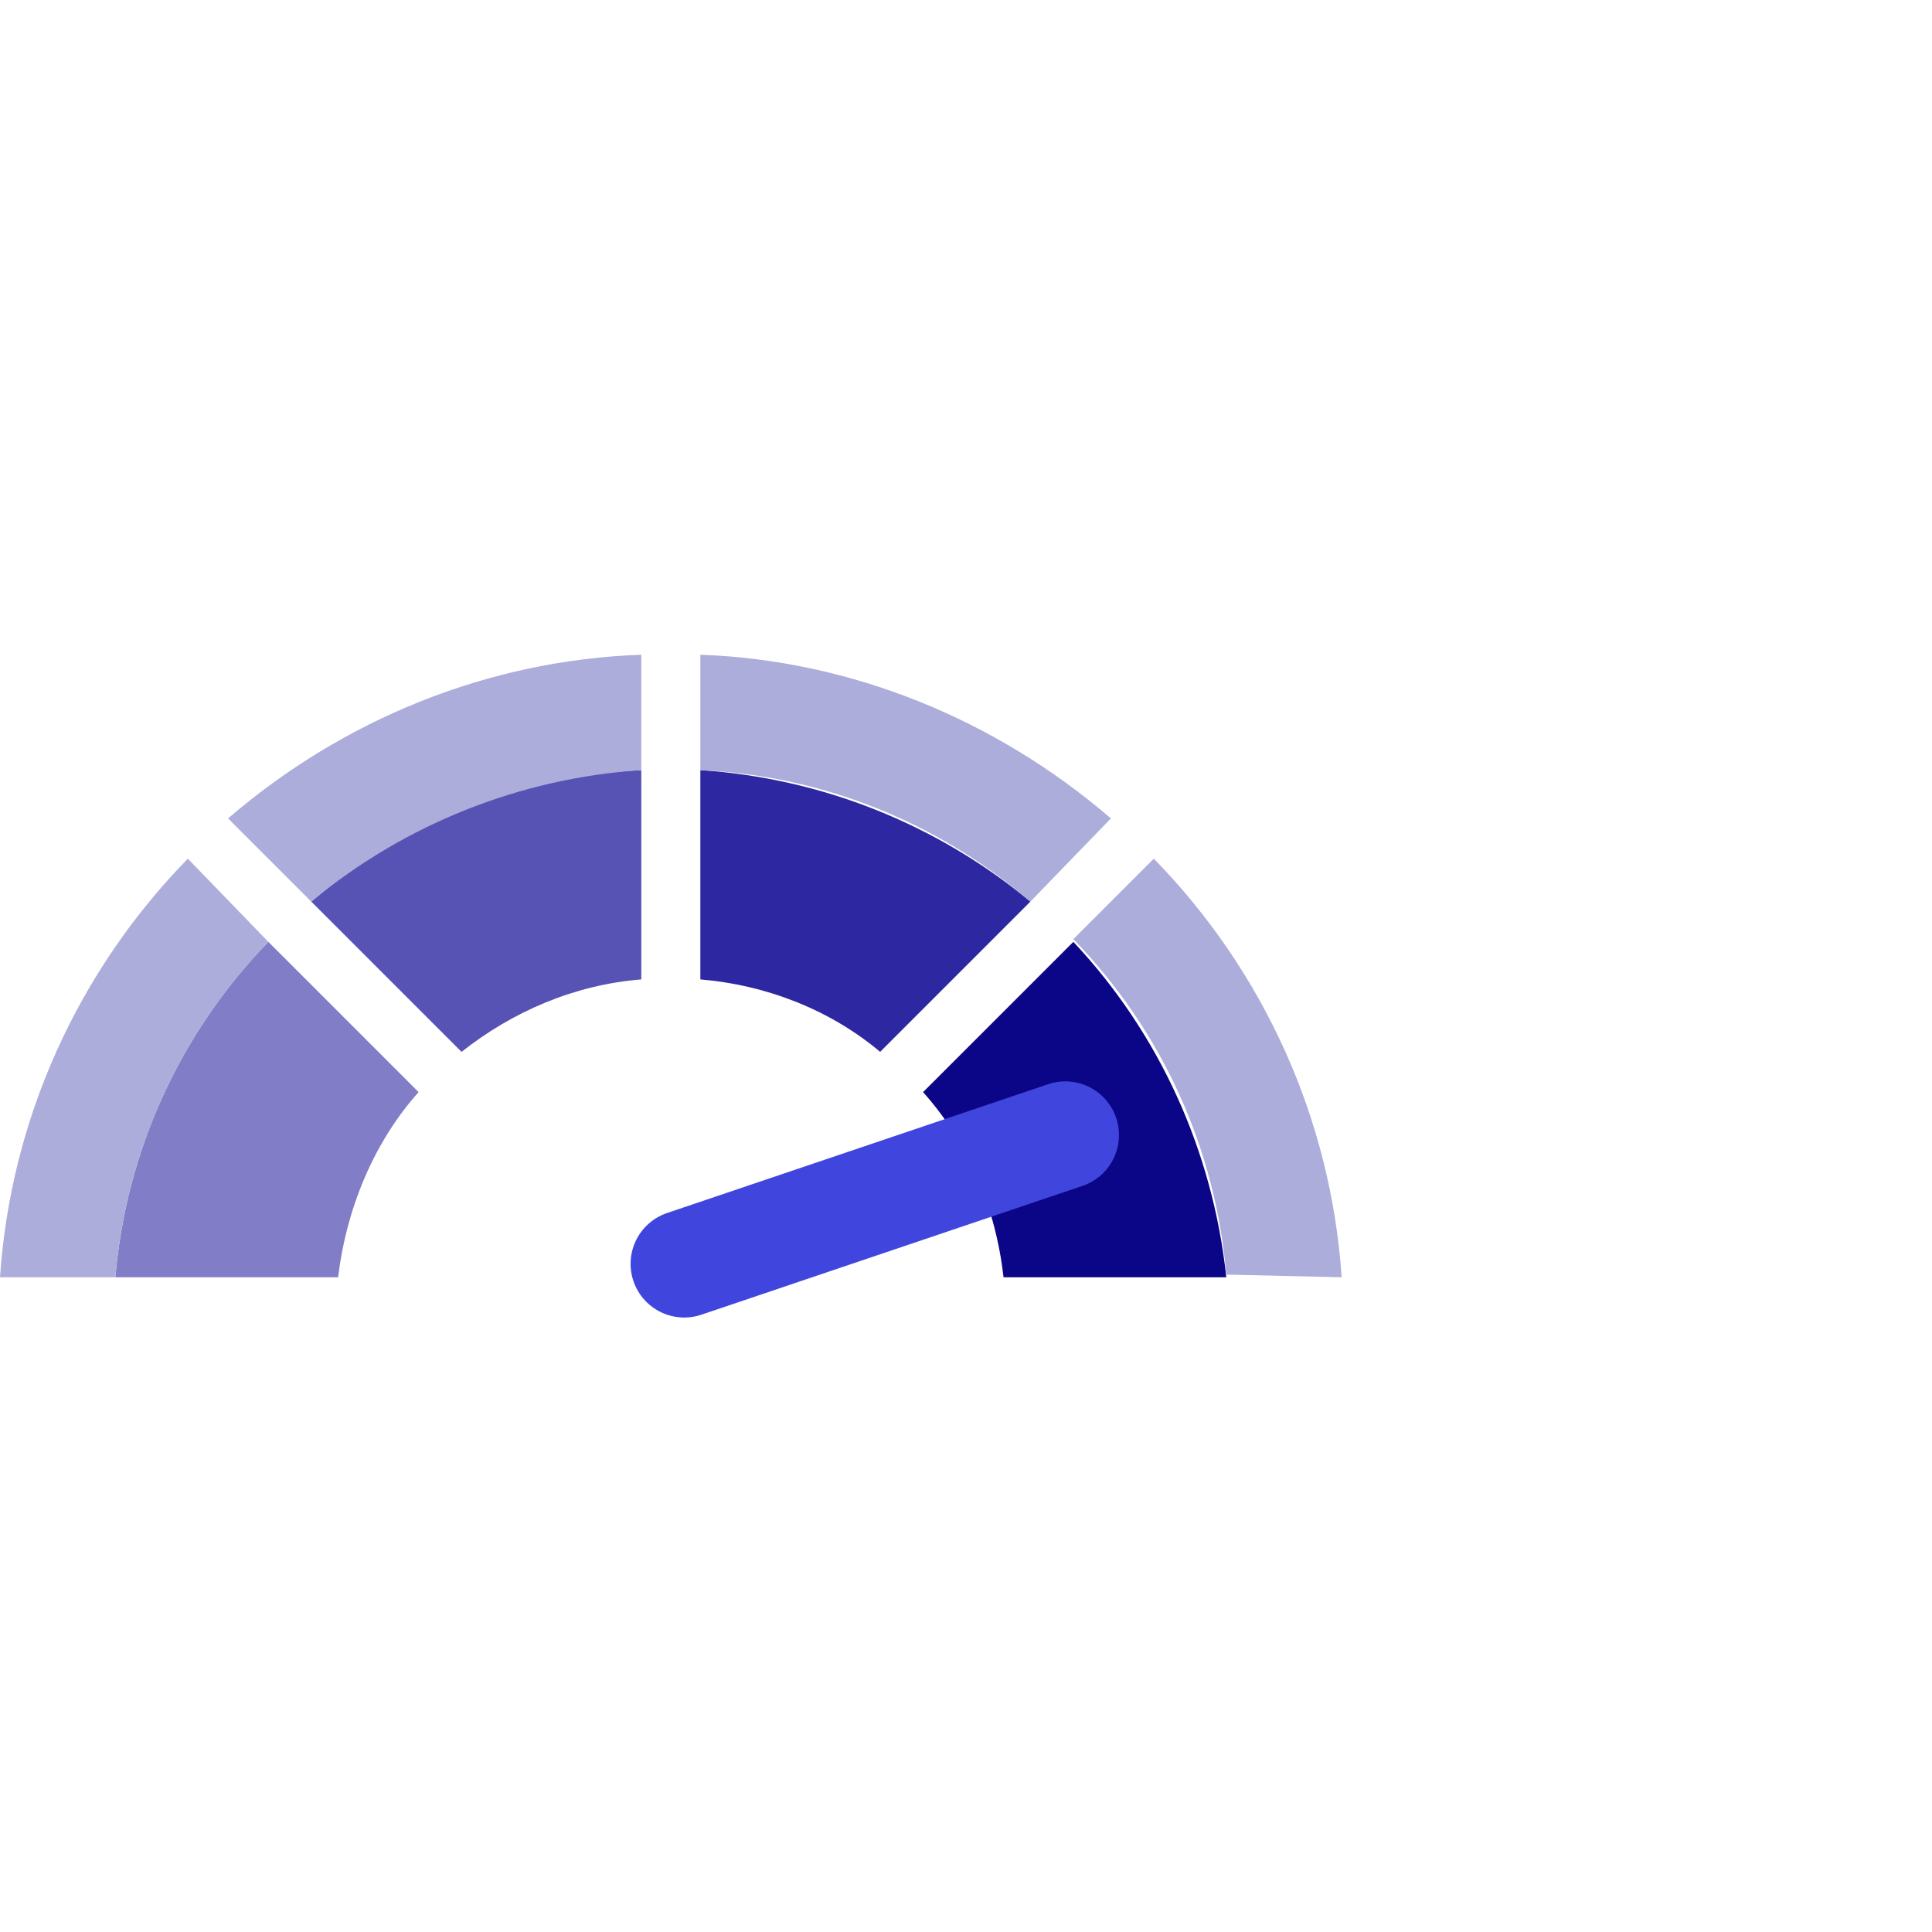
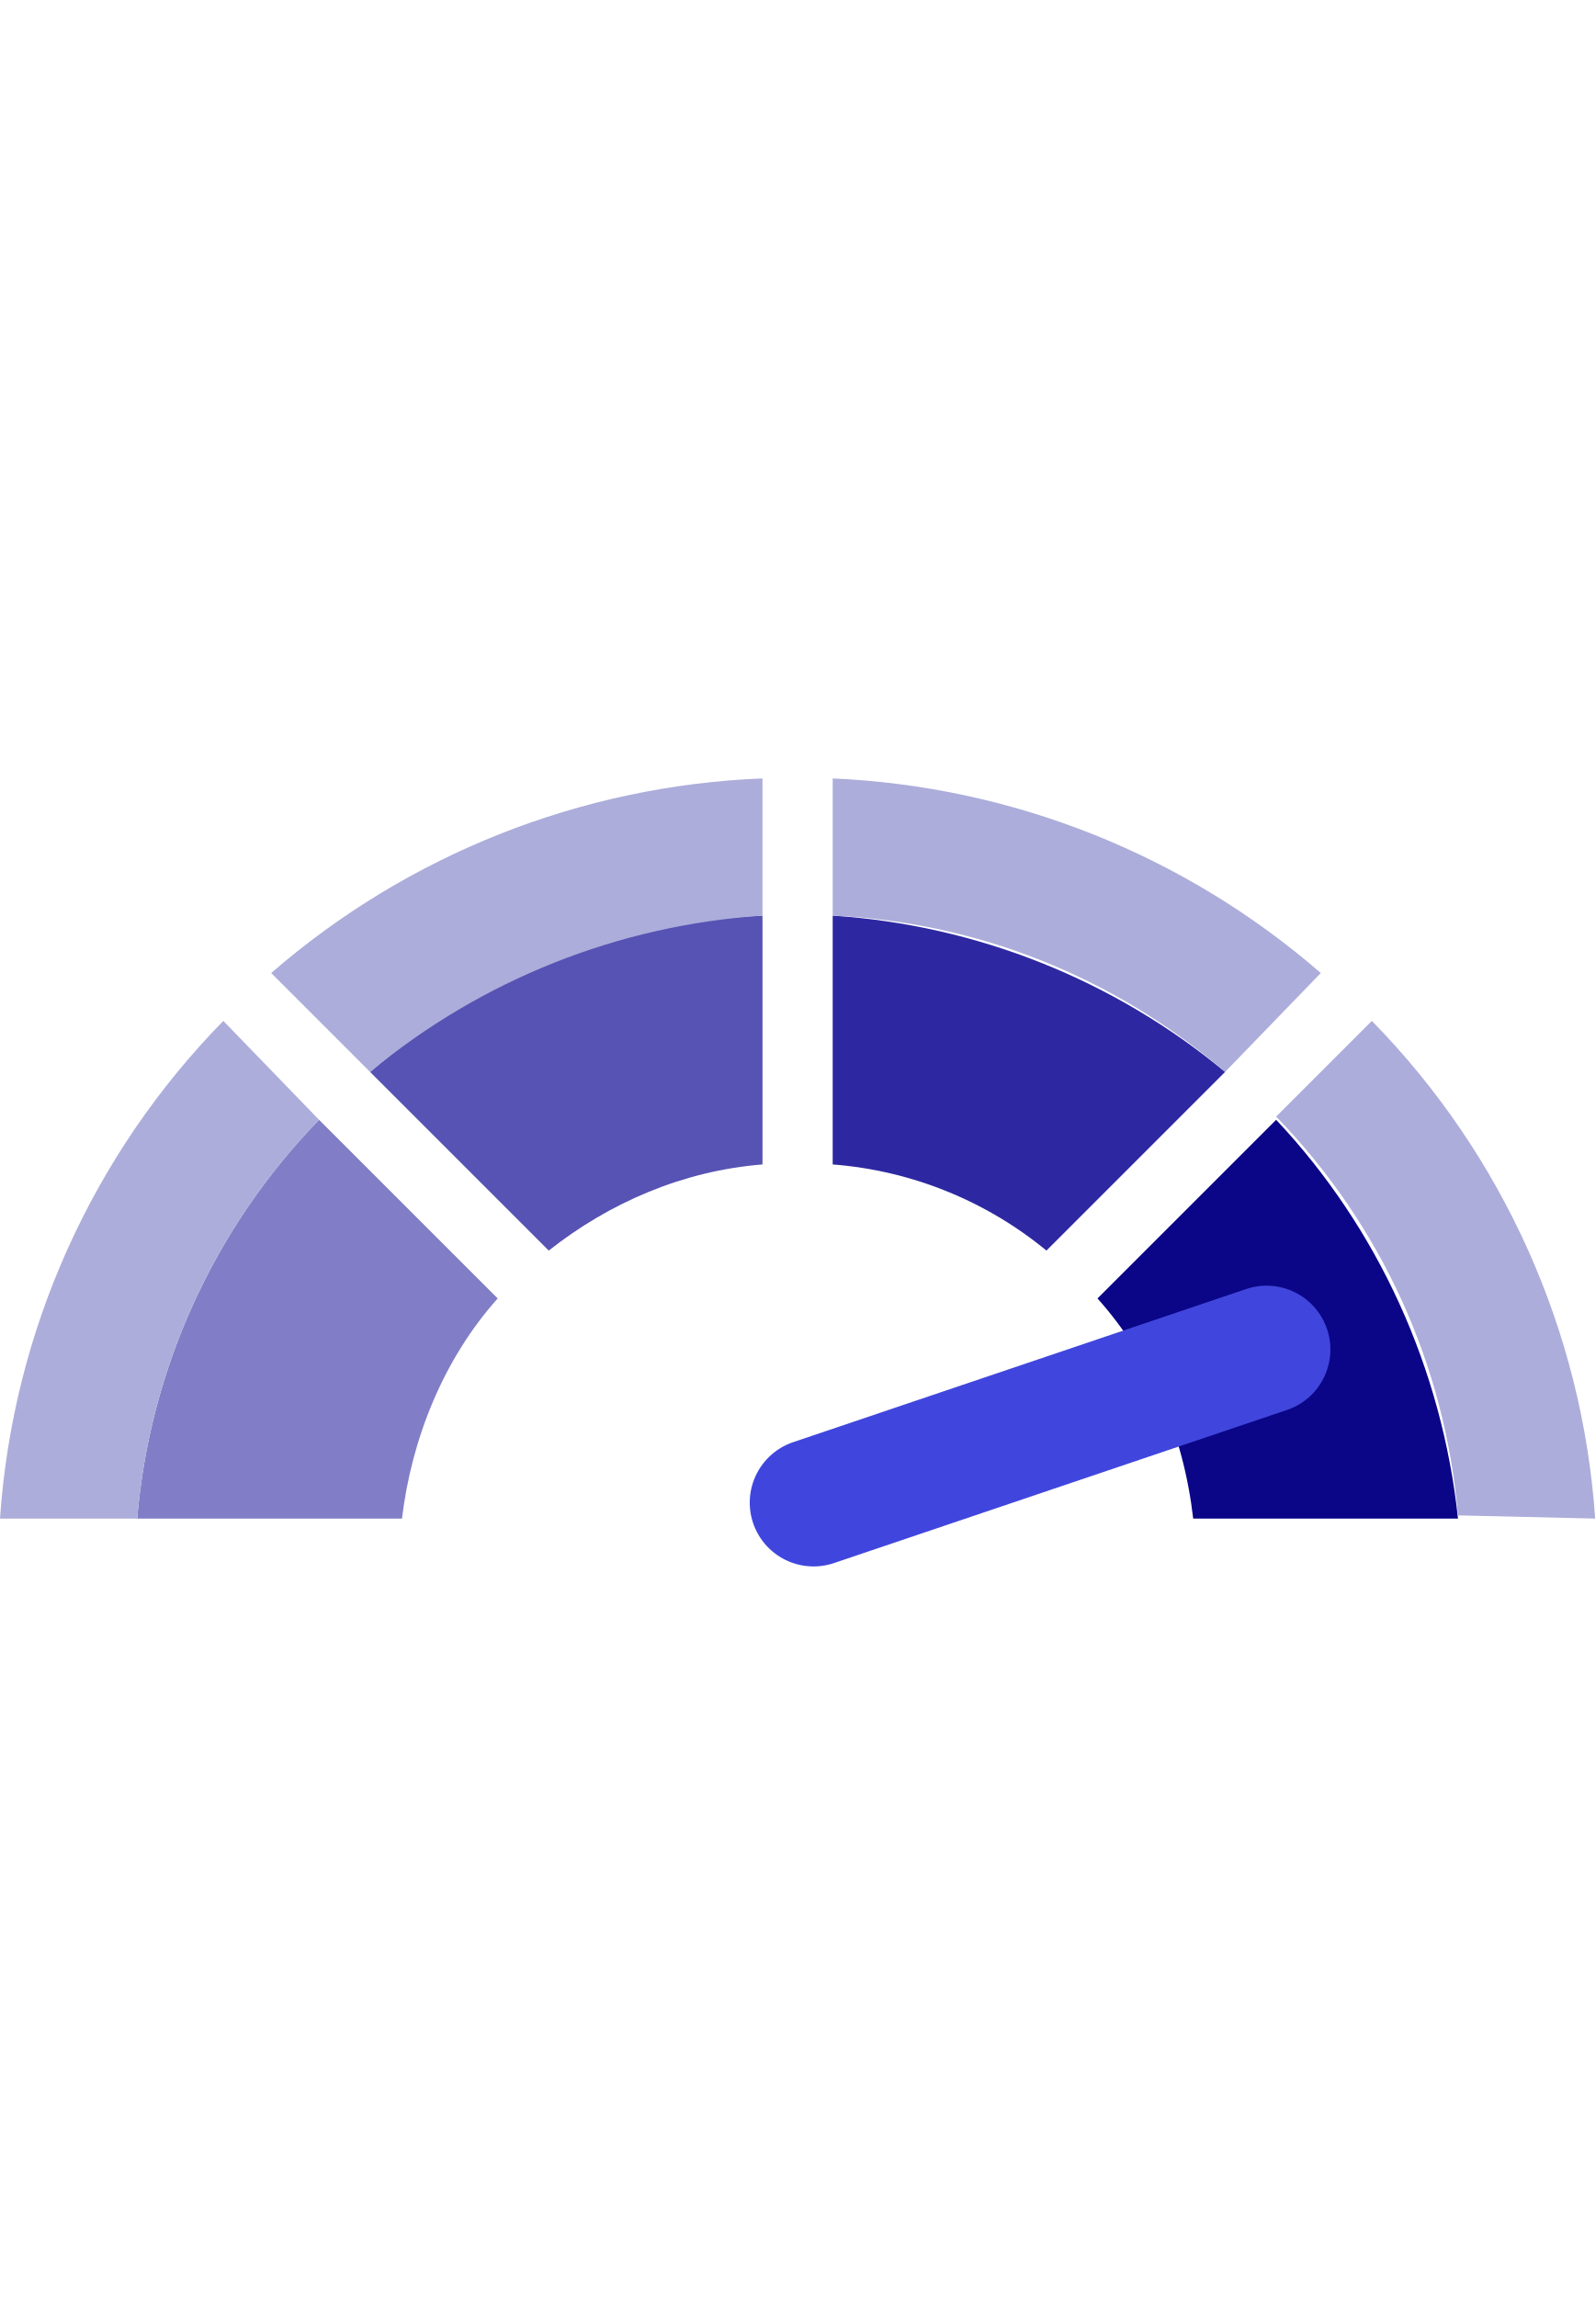
- <svg xmlns="http://www.w3.org/2000/svg" viewBox="0 0 72 72">
-   <style>.a{fill:#2d28a1}.b{fill:#817ec7}.c{fill:#5753b4}.d{fill:#0b0687}.e{fill:#acadda}.f{fill:none;stroke:#4046dD;stroke-width:4;stroke-linecap:round;stroke-linejoin:round}</style>
-   <path d="M38.4 33.6c-3.5-2.9-7.8-4.6-12.3-4.9v7.8c2.4.2 4.8 1.1 6.7 2.7l5.6-5.6z" class="a" />
-   <path d="M10 35.1c-3.3 3.4-5.3 7.8-5.7 12.5h8.3c.3-2.5 1.3-5 3-6.9L10 35.1z" class="b" />
-   <path d="M23.9 28.7c-4.5.2-8.8 1.9-12.3 4.9l5.6 5.6c1.9-1.5 4.2-2.5 6.7-2.7v-7.8z" class="c" />
-   <path d="M40 35.1l-5.6 5.6c1.7 1.9 2.7 4.3 3 6.9h8.3c-.5-4.7-2.5-9.1-5.7-12.5z" class="d" />
-   <path d="M7 32C2.9 36.2.4 41.7 0 47.6h4.3c.4-4.7 2.4-9.1 5.7-12.5L7 32zm16.9-7.6c-5.7.2-11.1 2.4-15.4 6.1l3.1 3.1c3.5-2.9 7.8-4.6 12.3-4.9v-4.3zm17.5 6.1c-4.3-3.7-9.7-5.9-15.3-6.1v4.3c4.5.2 8.8 1.9 12.3 4.9l3-3.1zM50 47.6c-.4-5.9-2.9-11.4-7-15.6l-3 3c3.3 3.4 5.3 7.8 5.7 12.5l4.3.1z" class="e" />
-   <path d="M39.7 42.3l-14.2 4.8" class="f" />
+ <svg xmlns="http://www.w3.org/2000/svg" viewBox="0 0 50 72">
+   <path fill="#2d28a1" d="M38.4 33.6a21.5 21.5 0 0 0-12.3-4.9v7.8a12 12 0 0 1 6.7 2.7l5.6-5.6z" />
+   <path fill="#817ec7" d="M10 35.1a20.4 20.4 0 0 0-5.7 12.5h8.3c.3-2.5 1.3-5 3-6.9L10 35.1z" />
+   <path fill="#5753b4" d="M23.9 28.7c-4.5.2-8.8 1.9-12.3 4.9l5.6 5.6c1.9-1.5 4.2-2.5 6.7-2.7v-7.8z" />
+   <path fill="#0b0687" d="M40 35.1l-5.6 5.6c1.7 1.9 2.7 4.3 3 6.9h8.3c-.5-4.7-2.5-9.1-5.7-12.5z" />
+   <path fill="#acadda" d="M7 32a24.7 24.7 0 0 0-7 15.6h4.3c.4-4.7 2.4-9.1 5.7-12.5L7 32zm16.9-7.6a25 25 0 0 0-15.4 6.1l3.1 3.1c3.5-2.9 7.8-4.6 12.3-4.9v-4.3zm17.5 6.1a25 25 0 0 0-15.3-6.1v4.3c4.5.2 8.8 1.9 12.3 4.9l3-3.1zM50 47.6A24.7 24.7 0 0 0 43 32l-3 3c3.3 3.4 5.3 7.8 5.7 12.5l4.3.1z" />
+   <path fill="none" stroke="#4046dd" stroke-linecap="round" stroke-linejoin="round" stroke-width="4" d="M39.7 42.3l-14.2 4.8" />
</svg>
